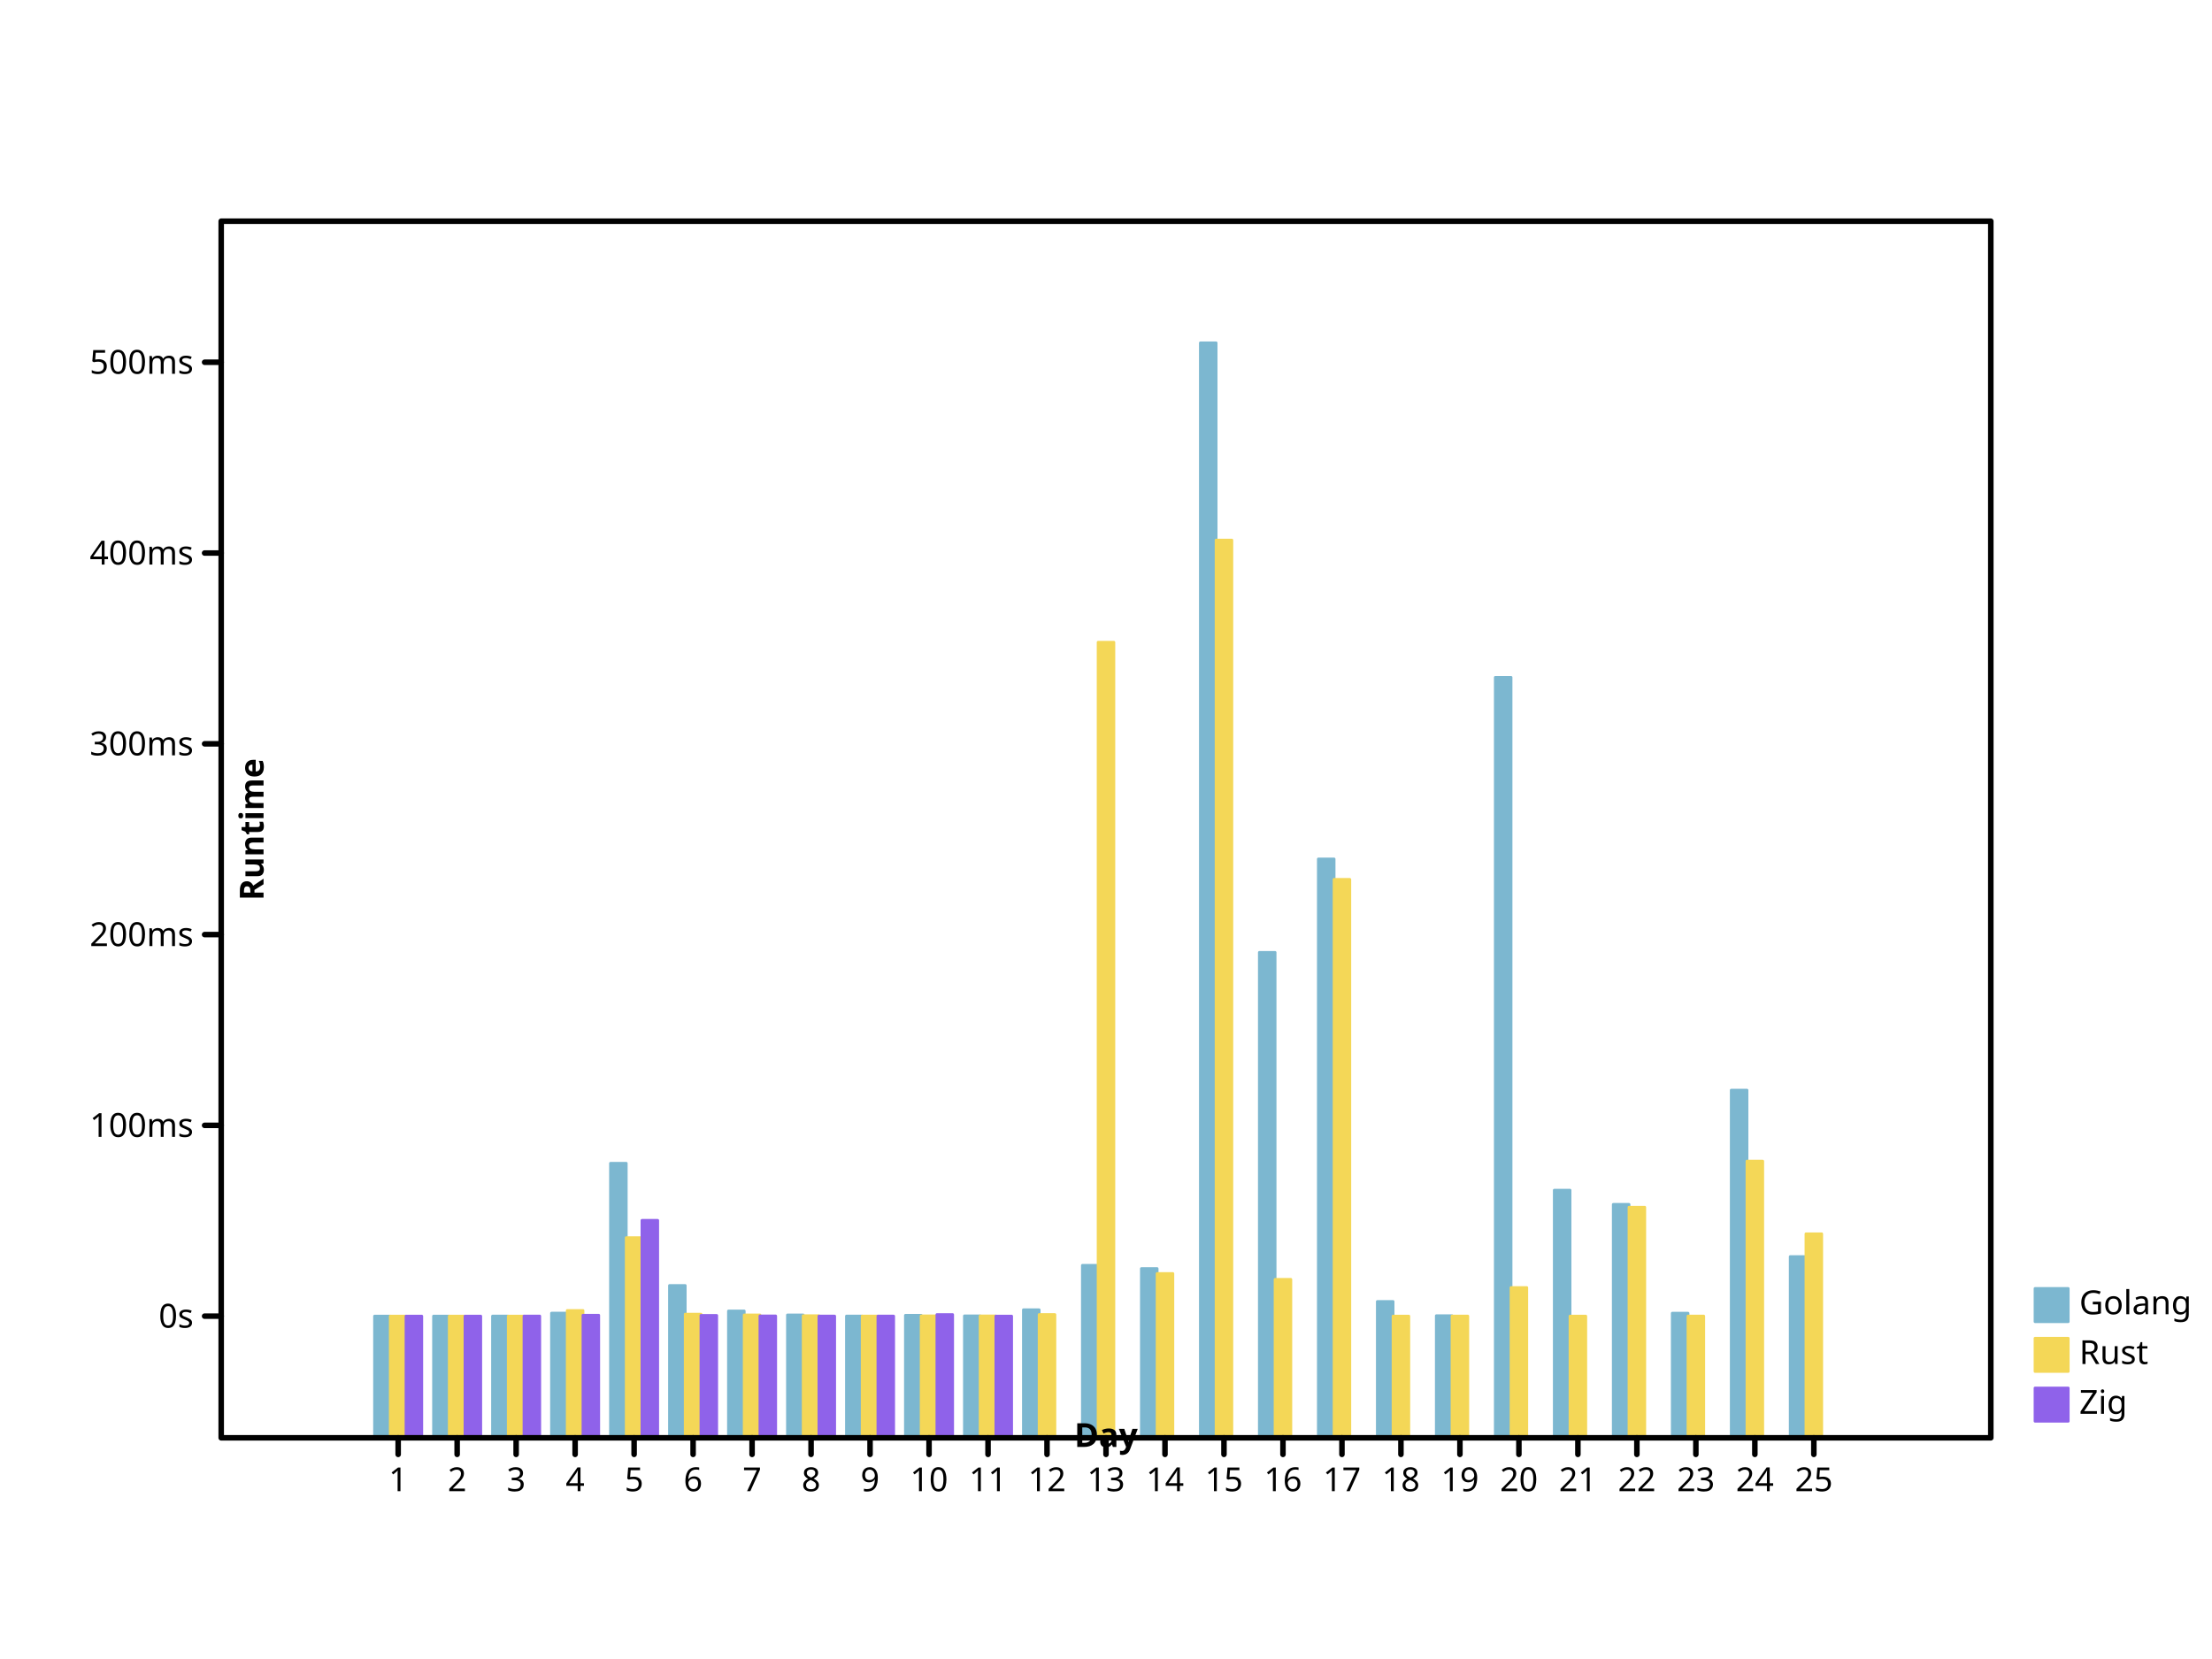
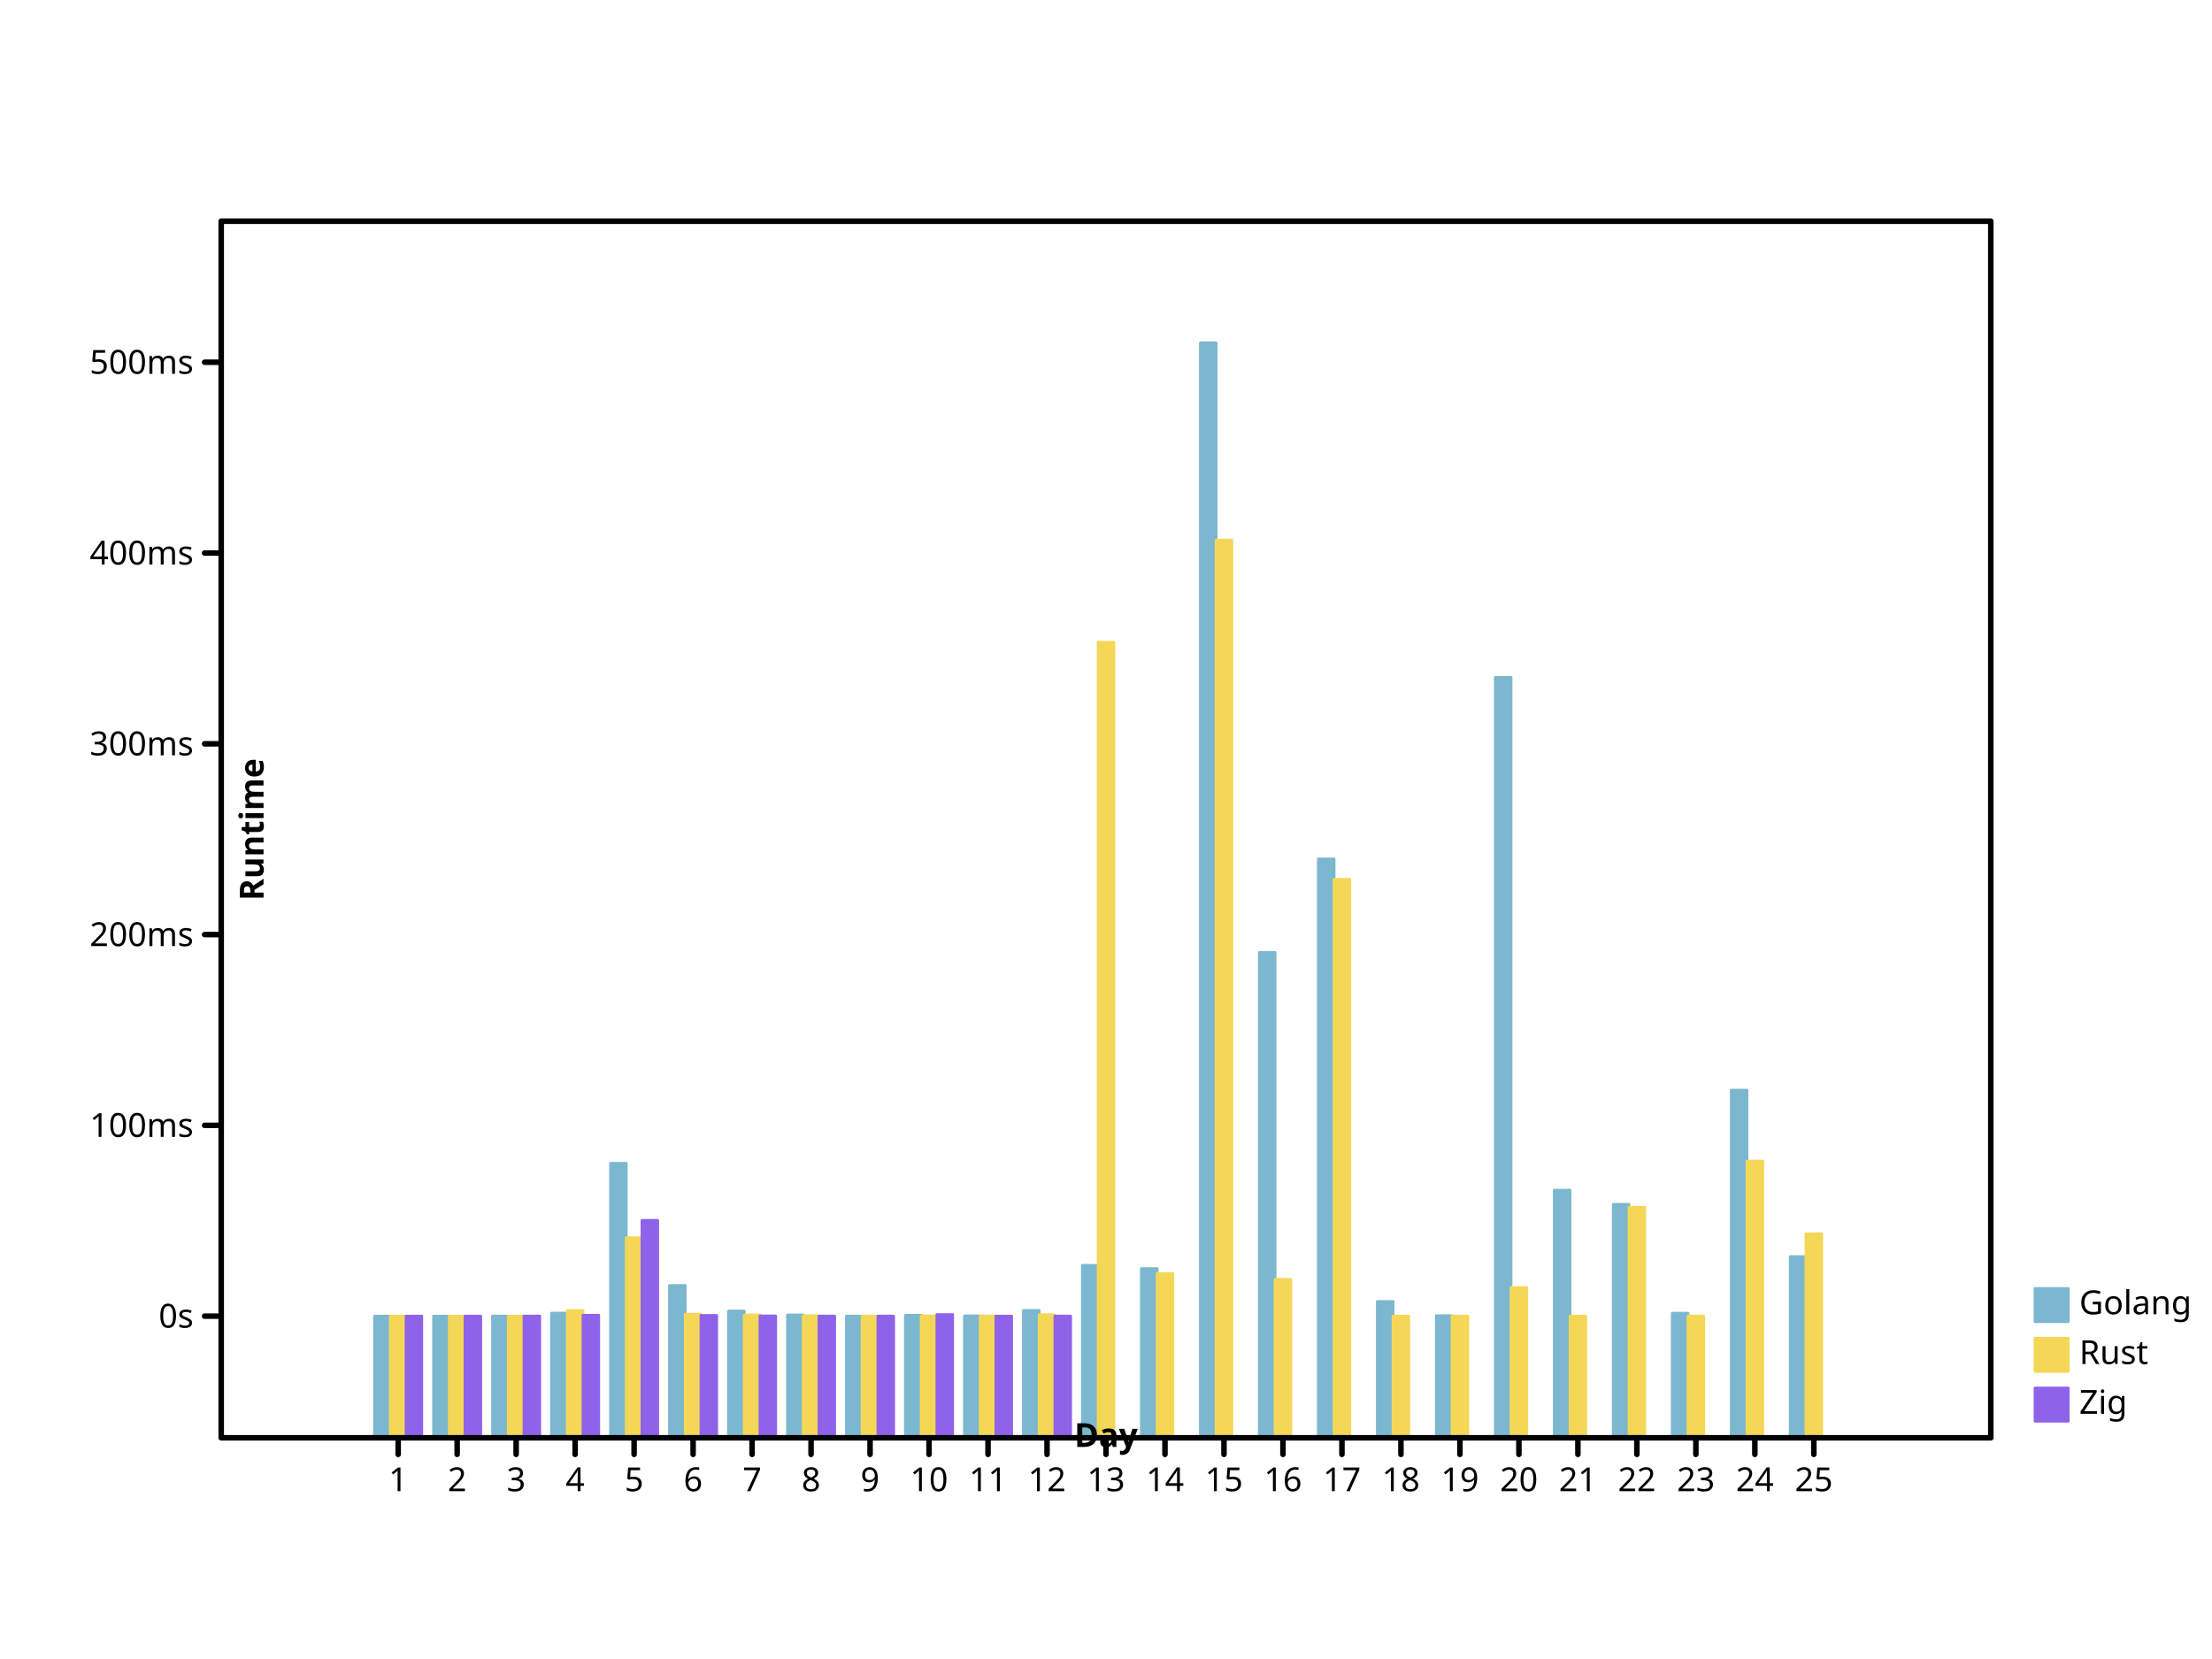
- <svg xmlns="http://www.w3.org/2000/svg" height="600" viewbox="0 0 800 600" preserveAspectRatio="xMidYMid meet" width="800">
+ <svg xmlns="http://www.w3.org/2000/svg" width="800" height="600" viewbox="0 0 800 600" preserveAspectRatio="xMidYMid meet">
  <defs>
-     <marker markerUnits="userSpaceOnUse" markerWidth="2%" markerHeight="2%" id="circle" viewBox="0 0 10 10 " refX="5" refY="5">
-       <circle r="3" fill="none" stroke="black" cx="5" cy="5" />
+     <marker viewBox="0 0 10 10 " refX="5" refY="5" markerUnits="userSpaceOnUse" markerWidth="2%" markerHeight="2%" id="circle">
+       <circle cy="5" r="3" fill="none" stroke="black" cx="5" />
    </marker>
-     <marker refX="5" refY="5" markerUnits="userSpaceOnUse" markerWidth="2%" markerHeight="2%" id="filled-circle" viewBox="0 0 10 10 ">
-       <circle r="3" fill="black" stroke="none" cx="5" cy="5" />
+     <marker markerUnits="userSpaceOnUse" markerWidth="2%" markerHeight="2%" id="filled-circle" viewBox="0 0 10 10 " refX="5" refY="5">
+       <circle fill="black" stroke="none" cx="5" cy="5" r="3" />
    </marker>
    <marker markerWidth="2%" markerHeight="2%" id="square" viewBox="0 0 10 10 " refX="5" refY="5" markerUnits="userSpaceOnUse">
-       <rect width="6" height="6" fill="none" stroke="black" x="2" y="2" />
+       <rect x="2" y="2" width="6" height="6" fill="none" stroke="black" />
    </marker>
-     <marker refY="5" markerUnits="userSpaceOnUse" markerWidth="2%" markerHeight="2%" id="filled-square" viewBox="0 0 10 10 " refX="5">
-       <rect fill="black" stroke="none" x="2" y="2" width="6" height="6" />
+     <marker markerUnits="userSpaceOnUse" markerWidth="2%" markerHeight="2%" id="filled-square" viewBox="0 0 10 10 " refX="5" refY="5">
+       <rect y="2" width="6" height="6" fill="black" stroke="none" x="2" />
    </marker>
  </defs>
-   <g stroke-linecap="round" stroke-linejoin="round" transform="translate(80 520 )scale(1 -1 )" fill="hsl(198, 47%, 65%)" stroke="hsl(198, 47%, 65%)" stroke-width="1px">
-     <rect vector-effect="non-scaling-stroke" x="5.546667e+01" y="0" width="5.688889e+00" height="4.400736e+01" />
-     <rect height="4.401183e+01" vector-effect="non-scaling-stroke" x="7.680000e+01" y="0" width="5.688889e+00" />
-     <rect y="0" width="5.688889e+00" height="4.401923e+01" vector-effect="non-scaling-stroke" x="9.813333e+01" />
+   <g stroke-width="1px" stroke-linecap="round" stroke-linejoin="round" transform="translate(80 520 )scale(1 -1 )" fill="hsl(198, 47%, 65%)" stroke="hsl(198, 47%, 65%)">
+     <rect y="0" width="5.688889e+00" height="4.400736e+01" vector-effect="non-scaling-stroke" x="5.546667e+01" />
+     <rect vector-effect="non-scaling-stroke" x="7.680000e+01" y="0" width="5.688889e+00" height="4.401183e+01" />
+     <rect width="5.688889e+00" height="4.401923e+01" vector-effect="non-scaling-stroke" x="9.813333e+01" y="0" />
    <rect vector-effect="non-scaling-stroke" x="1.194667e+02" y="0" width="5.688889e+00" height="4.508144e+01" />
    <rect y="0" width="5.688889e+00" height="9.928605e+01" vector-effect="non-scaling-stroke" x="1.408000e+02" />
-     <rect x="1.621333e+02" y="0" width="5.688889e+00" height="5.507459e+01" vector-effect="non-scaling-stroke" />
-     <rect x="1.834667e+02" y="0" width="5.688889e+00" height="4.585683e+01" vector-effect="non-scaling-stroke" />
+     <rect vector-effect="non-scaling-stroke" x="1.621333e+02" y="0" width="5.688889e+00" height="5.507459e+01" />
+     <rect vector-effect="non-scaling-stroke" x="1.834667e+02" y="0" width="5.688889e+00" height="4.585683e+01" />
    <rect x="2.048000e+02" y="0" width="5.688889e+00" height="4.442582e+01" vector-effect="non-scaling-stroke" />
-     <rect width="5.688889e+00" height="4.402520e+01" vector-effect="non-scaling-stroke" x="2.261333e+02" y="0" />
-     <rect x="2.474667e+02" y="0" width="5.688889e+00" height="4.429911e+01" vector-effect="non-scaling-stroke" />
-     <rect width="5.688889e+00" height="4.409599e+01" vector-effect="non-scaling-stroke" x="2.688000e+02" y="0" />
-     <rect vector-effect="non-scaling-stroke" x="2.901333e+02" y="0" width="5.688889e+00" height="4.629729e+01" />
+     <rect height="4.402520e+01" vector-effect="non-scaling-stroke" x="2.261333e+02" y="0" width="5.688889e+00" />
+     <rect vector-effect="non-scaling-stroke" x="2.474667e+02" y="0" width="5.688889e+00" height="4.429911e+01" />
+     <rect vector-effect="non-scaling-stroke" x="2.688000e+02" y="0" width="5.688889e+00" height="4.409123e+01" />
+     <rect y="0" width="5.688889e+00" height="4.606371e+01" vector-effect="non-scaling-stroke" x="2.901333e+02" />
    <rect vector-effect="non-scaling-stroke" x="3.114667e+02" y="0" width="5.688889e+00" height="6.236828e+01" />
-     <rect y="0" width="5.688889e+00" height="6.119932e+01" vector-effect="non-scaling-stroke" x="3.328000e+02" />
-     <rect y="0" width="5.688889e+00" height="396" vector-effect="non-scaling-stroke" x="3.541333e+02" />
-     <rect x="3.754667e+02" y="0" width="5.688889e+00" height="1.755511e+02" vector-effect="non-scaling-stroke" />
+     <rect vector-effect="non-scaling-stroke" x="3.328000e+02" y="0" width="5.688889e+00" height="6.119932e+01" />
+     <rect width="5.688889e+00" height="396" vector-effect="non-scaling-stroke" x="3.541333e+02" y="0" />
+     <rect vector-effect="non-scaling-stroke" x="3.754667e+02" y="0" width="5.688889e+00" height="1.755511e+02" />
    <rect height="2.093386e+02" vector-effect="non-scaling-stroke" x="3.968000e+02" y="0" width="5.688889e+00" />
-     <rect x="4.181333e+02" y="0" width="5.688889e+00" height="4.929113e+01" vector-effect="non-scaling-stroke" />
-     <rect vector-effect="non-scaling-stroke" x="4.394667e+02" y="0" width="5.688889e+00" height="4.414785e+01" />
+     <rect width="5.688889e+00" height="4.929113e+01" vector-effect="non-scaling-stroke" x="4.181333e+02" y="0" />
+     <rect y="0" width="5.688889e+00" height="4.414785e+01" vector-effect="non-scaling-stroke" x="4.394667e+02" />
    <rect width="5.688889e+00" height="2.750261e+02" vector-effect="non-scaling-stroke" x="4.608000e+02" y="0" />
-     <rect y="0" width="5.688889e+00" height="8.955761e+01" vector-effect="non-scaling-stroke" x="4.821333e+02" />
-     <rect vector-effect="non-scaling-stroke" x="5.034667e+02" y="0" width="5.688889e+00" height="8.441713e+01" />
-     <rect y="0" width="5.688889e+00" height="4.506076e+01" vector-effect="non-scaling-stroke" x="5.248000e+02" />
-     <rect vector-effect="non-scaling-stroke" x="5.461333e+02" y="0" width="5.688889e+00" height="1.257323e+02" />
-     <rect vector-effect="non-scaling-stroke" x="5.674667e+02" y="0" width="5.688889e+00" height="6.553364e+01" />
+     <rect width="5.688889e+00" height="8.955761e+01" vector-effect="non-scaling-stroke" x="4.821333e+02" y="0" />
+     <rect height="8.441713e+01" vector-effect="non-scaling-stroke" x="5.034667e+02" y="0" width="5.688889e+00" />
+     <rect width="5.688889e+00" height="4.506076e+01" vector-effect="non-scaling-stroke" x="5.248000e+02" y="0" />
+     <rect width="5.688889e+00" height="1.257323e+02" vector-effect="non-scaling-stroke" x="5.461333e+02" y="0" />
+     <rect x="5.674667e+02" y="0" width="5.688889e+00" height="6.553364e+01" vector-effect="non-scaling-stroke" />
  </g>
-   <g stroke-linejoin="round" transform="translate(80 520 )scale(1 -1 )" fill="hsl(49, 88%, 65%)" stroke="hsl(49, 88%, 65%)" stroke-width="1px" stroke-linecap="round">
+   <g fill="hsl(49, 88%, 65%)" stroke="hsl(49, 88%, 65%)" stroke-width="1px" stroke-linecap="round" stroke-linejoin="round" transform="translate(80 520 )scale(1 -1 )">
    <rect x="6.115556e+01" y="0" width="5.688889e+00" height="4.400485e+01" vector-effect="non-scaling-stroke" />
-     <rect height="4.400601e+01" vector-effect="non-scaling-stroke" x="8.248889e+01" y="0" width="5.688889e+00" />
+     <rect y="0" width="5.688889e+00" height="4.400601e+01" vector-effect="non-scaling-stroke" x="8.248889e+01" />
    <rect vector-effect="non-scaling-stroke" x="1.038222e+02" y="0" width="5.688889e+00" height="4.400745e+01" />
-     <rect width="5.688889e+00" height="4.603197e+01" vector-effect="non-scaling-stroke" x="1.251556e+02" y="0" />
-     <rect width="5.688889e+00" height="7.238320e+01" vector-effect="non-scaling-stroke" x="1.464889e+02" y="0" />
-     <rect y="0" width="5.688889e+00" height="4.470749e+01" vector-effect="non-scaling-stroke" x="1.678222e+02" />
-     <rect width="5.688889e+00" height="4.443221e+01" vector-effect="non-scaling-stroke" x="1.891556e+02" y="0" />
-     <rect height="4.414230e+01" vector-effect="non-scaling-stroke" x="2.104889e+02" y="0" width="5.688889e+00" />
-     <rect x="2.318222e+02" y="0" width="5.688889e+00" height="4.403121e+01" vector-effect="non-scaling-stroke" />
-     <rect height="4.407840e+01" vector-effect="non-scaling-stroke" x="2.531556e+02" y="0" width="5.688889e+00" />
+     <rect y="0" width="5.688889e+00" height="4.603197e+01" vector-effect="non-scaling-stroke" x="1.251556e+02" />
+     <rect vector-effect="non-scaling-stroke" x="1.464889e+02" y="0" width="5.688889e+00" height="7.238320e+01" />
+     <rect width="5.688889e+00" height="4.470749e+01" vector-effect="non-scaling-stroke" x="1.678222e+02" y="0" />
+     <rect y="0" width="5.688889e+00" height="4.443221e+01" vector-effect="non-scaling-stroke" x="1.891556e+02" />
+     <rect y="0" width="5.688889e+00" height="4.414230e+01" vector-effect="non-scaling-stroke" x="2.104889e+02" />
+     <rect height="4.403121e+01" vector-effect="non-scaling-stroke" x="2.318222e+02" y="0" width="5.688889e+00" />
+     <rect vector-effect="non-scaling-stroke" x="2.531556e+02" y="0" width="5.688889e+00" height="4.407840e+01" />
    <rect height="4.405680e+01" vector-effect="non-scaling-stroke" x="2.744889e+02" y="0" width="5.688889e+00" />
-     <rect y="0" width="5.688889e+00" height="4.457193e+01" vector-effect="non-scaling-stroke" x="2.958222e+02" />
-     <rect height="2.877209e+02" vector-effect="non-scaling-stroke" x="3.171556e+02" y="0" width="5.688889e+00" />
-     <rect y="0" width="5.688889e+00" height="5.940241e+01" vector-effect="non-scaling-stroke" x="3.384889e+02" />
+     <rect height="4.451826e+01" vector-effect="non-scaling-stroke" x="2.958222e+02" y="0" width="5.688889e+00" />
+     <rect y="0" width="5.688889e+00" height="2.877209e+02" vector-effect="non-scaling-stroke" x="3.171556e+02" />
+     <rect x="3.384889e+02" y="0" width="5.688889e+00" height="5.940241e+01" vector-effect="non-scaling-stroke" />
    <rect vector-effect="non-scaling-stroke" x="3.598222e+02" y="0" width="5.688889e+00" height="3.246641e+02" />
-     <rect x="3.811556e+02" y="0" width="5.688889e+00" height="5.728973e+01" vector-effect="non-scaling-stroke" />
+     <rect width="5.688889e+00" height="5.728973e+01" vector-effect="non-scaling-stroke" x="3.811556e+02" y="0" />
    <rect vector-effect="non-scaling-stroke" x="4.024889e+02" y="0" width="5.688889e+00" height="2.019584e+02" />
-     <rect x="4.238222e+02" y="0" width="5.688889e+00" height="4.400814e+01" vector-effect="non-scaling-stroke" />
+     <rect height="4.400814e+01" vector-effect="non-scaling-stroke" x="4.238222e+02" y="0" width="5.688889e+00" />
    <rect height="4.402601e+01" vector-effect="non-scaling-stroke" x="4.451556e+02" y="0" width="5.688889e+00" />
-     <rect y="0" width="5.688889e+00" height="5.432953e+01" vector-effect="non-scaling-stroke" x="4.664889e+02" />
-     <rect height="4.400209e+01" vector-effect="non-scaling-stroke" x="4.878222e+02" y="0" width="5.688889e+00" />
-     <rect height="8.339240e+01" vector-effect="non-scaling-stroke" x="5.091556e+02" y="0" width="5.688889e+00" />
-     <rect vector-effect="non-scaling-stroke" x="5.304889e+02" y="0" width="5.688889e+00" height="4.401965e+01" />
-     <rect width="5.688889e+00" height="1.000582e+02" vector-effect="non-scaling-stroke" x="5.518222e+02" y="0" />
-     <rect vector-effect="non-scaling-stroke" x="5.731556e+02" y="0" width="5.688889e+00" height="7.376762e+01" />
+     <rect vector-effect="non-scaling-stroke" x="4.664889e+02" y="0" width="5.688889e+00" height="5.432953e+01" />
+     <rect x="4.878222e+02" y="0" width="5.688889e+00" height="4.400209e+01" vector-effect="non-scaling-stroke" />
+     <rect vector-effect="non-scaling-stroke" x="5.091556e+02" y="0" width="5.688889e+00" height="8.339240e+01" />
+     <rect y="0" width="5.688889e+00" height="4.401965e+01" vector-effect="non-scaling-stroke" x="5.304889e+02" />
+     <rect y="0" width="5.688889e+00" height="1.000582e+02" vector-effect="non-scaling-stroke" x="5.518222e+02" />
+     <rect y="0" width="5.688889e+00" height="7.376762e+01" vector-effect="non-scaling-stroke" x="5.731556e+02" />
  </g>
  <g transform="translate(80 520 )scale(1 -1 )" fill="hsl(260, 76%, 65%)" stroke="hsl(260, 76%, 65%)" stroke-width="1px" stroke-linecap="round" stroke-linejoin="round">
-     <rect height="4.400203e+01" vector-effect="non-scaling-stroke" x="6.684444e+01" y="0" width="5.688889e+00" />
+     <rect vector-effect="non-scaling-stroke" x="6.684444e+01" y="0" width="5.688889e+00" height="4.400203e+01" />
    <rect vector-effect="non-scaling-stroke" x="8.817778e+01" y="0" width="5.688889e+00" height="4.400262e+01" />
-     <rect y="0" width="5.688889e+00" height="4.403213e+01" vector-effect="non-scaling-stroke" x="1.095111e+02" />
-     <rect y="0" width="5.688889e+00" height="4.432983e+01" vector-effect="non-scaling-stroke" x="1.308444e+02" />
-     <rect vector-effect="non-scaling-stroke" x="1.521778e+02" y="0" width="5.688889e+00" height="7.863671e+01" />
-     <rect width="5.688889e+00" height="4.425127e+01" vector-effect="non-scaling-stroke" x="1.735111e+02" y="0" />
-     <rect width="5.688889e+00" height="4.406593e+01" vector-effect="non-scaling-stroke" x="1.948444e+02" y="0" />
-     <rect height="4.401298e+01" vector-effect="non-scaling-stroke" x="2.161778e+02" y="0" width="5.688889e+00" />
-     <rect height="4.401278e+01" vector-effect="non-scaling-stroke" x="2.375111e+02" y="0" width="5.688889e+00" />
-     <rect width="5.688889e+00" height="4.456207e+01" vector-effect="non-scaling-stroke" x="2.588444e+02" y="0" />
+     <rect x="1.095111e+02" y="0" width="5.688889e+00" height="4.403213e+01" vector-effect="non-scaling-stroke" />
+     <rect vector-effect="non-scaling-stroke" x="1.308444e+02" y="0" width="5.688889e+00" height="4.432983e+01" />
+     <rect x="1.521778e+02" y="0" width="5.688889e+00" height="7.863671e+01" vector-effect="non-scaling-stroke" />
+     <rect vector-effect="non-scaling-stroke" x="1.735111e+02" y="0" width="5.688889e+00" height="4.425127e+01" />
+     <rect x="1.948444e+02" y="0" width="5.688889e+00" height="4.406593e+01" vector-effect="non-scaling-stroke" />
+     <rect x="2.161778e+02" y="0" width="5.688889e+00" height="4.401298e+01" vector-effect="non-scaling-stroke" />
+     <rect width="5.688889e+00" height="4.401278e+01" vector-effect="non-scaling-stroke" x="2.375111e+02" y="0" />
+     <rect x="2.588444e+02" y="0" width="5.688889e+00" height="4.456207e+01" vector-effect="non-scaling-stroke" />
    <rect vector-effect="non-scaling-stroke" x="2.801778e+02" y="0" width="5.688889e+00" height="4.400721e+01" />
+     <rect height="4.403017e+01" vector-effect="non-scaling-stroke" x="3.015111e+02" y="0" width="5.688889e+00" />
  </g>
-   <g font-style="normal" font-weight="normal" stroke-width="1px" stroke-linejoin="round" dominant-baseline="hanging" font-size="12px" stroke-linecap="round" font-family="sans-serif" text-anchor="start" fill="hsl(198, 47%, 65%)" stroke="hsl(198, 47%, 65%)">
-     <rect vector-effect="non-scaling-stroke" x="736" y="466" width="12" height="12" />
-     <g fill="black" stroke="black">
-       <text x="752" y="466" dominant-baseline="hanging" stroke="none" vector-effect="non-scaling-stroke">Golang</text>
+   <g stroke="hsl(198, 47%, 65%)" font-style="normal" stroke-width="1px" dominant-baseline="hanging" font-size="12px" font-weight="normal" fill="hsl(198, 47%, 65%)" text-anchor="start" stroke-linecap="round" stroke-linejoin="round" font-family="sans-serif">
+     <rect y="466" width="12" height="12" vector-effect="non-scaling-stroke" x="736" />
+     <g stroke="black" fill="black">
+       <text stroke="none" vector-effect="non-scaling-stroke" x="752" y="466" dominant-baseline="hanging">Golang</text>
    </g>
-     <g font-style="normal" font-weight="normal" fill="hsl(49, 88%, 65%)" dominant-baseline="hanging" font-size="12px" font-family="sans-serif" text-anchor="start" stroke-width="1px" stroke="hsl(49, 88%, 65%)" stroke-linecap="round" stroke-linejoin="round">
+     <g font-size="12px" font-style="normal" font-weight="normal" stroke-width="1px" stroke-linecap="round" stroke-linejoin="round" font-family="sans-serif" stroke="hsl(49, 88%, 65%)" dominant-baseline="hanging" text-anchor="start" fill="hsl(49, 88%, 65%)">
      <rect vector-effect="non-scaling-stroke" x="736" y="484" width="12" height="12" />
-       <g stroke="black" fill="black">
-         <text y="484" dominant-baseline="hanging" stroke="none" vector-effect="non-scaling-stroke" x="752">Rust</text>
+       <g fill="black" stroke="black">
+         <text stroke="none" vector-effect="non-scaling-stroke" x="752" y="484" dominant-baseline="hanging">Rust</text>
      </g>
-       <g dominant-baseline="hanging" font-size="12px" stroke-linecap="round" text-anchor="start" fill="hsl(260, 76%, 65%)" stroke="hsl(260, 76%, 65%)" stroke-linejoin="round" font-family="sans-serif" stroke-width="1px" font-style="normal" font-weight="normal">
-         <rect height="12" vector-effect="non-scaling-stroke" x="736" y="502" width="12" />
-         <g fill="black" stroke="black">
-           <text x="752" y="502" dominant-baseline="hanging" stroke="none" vector-effect="non-scaling-stroke">Zig</text>
-           <g font-style="normal" font-family="sans-serif" text-anchor="start" stroke-width="2px" font-size="12px" font-weight="normal" stroke-linecap="round" fill="none" stroke-linejoin="round" dominant-baseline="hanging">
-             <rect height="440" vector-effect="non-scaling-stroke" x="80" y="80" width="640" />
+       <g stroke-linejoin="round" font-family="sans-serif" font-weight="normal" fill="hsl(260, 76%, 65%)" stroke-width="1px" stroke="hsl(260, 76%, 65%)" stroke-linecap="round" font-style="normal" text-anchor="start" dominant-baseline="hanging" font-size="12px">
+         <rect vector-effect="non-scaling-stroke" x="736" y="502" width="12" height="12" />
+         <g stroke="black" fill="black">
+           <text dominant-baseline="hanging" stroke="none" vector-effect="non-scaling-stroke" x="752" y="502">Zig</text>
+           <g text-anchor="start" dominant-baseline="hanging" stroke-width="2px" stroke-linejoin="round" fill="none" stroke-linecap="round" font-size="12px" font-weight="normal" font-family="sans-serif" font-style="normal">
+             <rect vector-effect="non-scaling-stroke" x="80" y="80" width="640" height="440" />
          </g>
-           <g stroke-width="2px" font-size="12px" text-anchor="start" transform="translate(80 520 )scale(1 -1 )" stroke-linecap="round" font-weight="normal" font-style="normal" stroke-linejoin="round" font-family="sans-serif" dominant-baseline="hanging" fill="none" stroke="black">
-             <path vector-effect="non-scaling-stroke" d="M64,0 L64,-6 M8.533333e+01,0 L8.533333e+01,-6 M1.066667e+02,0 L1.066667e+02,-6 M128,0 L128,-6 M1.493333e+02,0 L1.493333e+02,-6 M1.706667e+02,0 L1.706667e+02,-6 M192,0 L192,-6 M2.133333e+02,0 L2.133333e+02,-6 M2.346667e+02,0 L2.346667e+02,-6 M256,0 L256,-6 M2.773333e+02,0 L2.773333e+02,-6 M2.986667e+02,0 L2.986667e+02,-6 M320,0 L320,-6 M3.413333e+02,0 L3.413333e+02,-6 M3.626667e+02,0 L3.626667e+02,-6 M384,0 L384,-6 M4.053333e+02,0 L4.053333e+02,-6 M4.266667e+02,0 L4.266667e+02,-6 M448,0 L448,-6 M4.693333e+02,0 L4.693333e+02,-6 M4.906667e+02,0 L4.906667e+02,-6 M512,0 L512,-6 M5.333333e+02,0 L5.333333e+02,-6 M5.546667e+02,0 L5.546667e+02,-6 M576,0 L576,-6 " />
+           <g font-family="sans-serif" dominant-baseline="hanging" transform="translate(80 520 )scale(1 -1 )" stroke="black" fill="none" stroke-width="2px" stroke-linecap="round" text-anchor="start" font-weight="normal" stroke-linejoin="round" font-size="12px" font-style="normal">
+             <path d="M64,0 L64,-6 M8.533333e+01,0 L8.533333e+01,-6 M1.066667e+02,0 L1.066667e+02,-6 M128,0 L128,-6 M1.493333e+02,0 L1.493333e+02,-6 M1.706667e+02,0 L1.706667e+02,-6 M192,0 L192,-6 M2.133333e+02,0 L2.133333e+02,-6 M2.346667e+02,0 L2.346667e+02,-6 M256,0 L256,-6 M2.773333e+02,0 L2.773333e+02,-6 M2.986667e+02,0 L2.986667e+02,-6 M320,0 L320,-6 M3.413333e+02,0 L3.413333e+02,-6 M3.626667e+02,0 L3.626667e+02,-6 M384,0 L384,-6 M4.053333e+02,0 L4.053333e+02,-6 M4.266667e+02,0 L4.266667e+02,-6 M448,0 L448,-6 M4.693333e+02,0 L4.693333e+02,-6 M4.906667e+02,0 L4.906667e+02,-6 M512,0 L512,-6 M5.333333e+02,0 L5.333333e+02,-6 M5.546667e+02,0 L5.546667e+02,-6 M576,0 L576,-6 " vector-effect="non-scaling-stroke" />
          </g>
-           <g stroke="black" stroke-linecap="round" font-size="12px" stroke-linejoin="round" transform="translate(80 520 )scale(1 1 )" font-family="sans-serif" text-anchor="middle" dominant-baseline="hanging" fill="black" font-weight="normal" stroke-width="2px" font-style="normal">
-             <text stroke="none" vector-effect="non-scaling-stroke" x="64" y="10" dominant-baseline="hanging">1</text>
+           <g fill="black" stroke-linejoin="round" font-size="12px" dominant-baseline="hanging" stroke="black" font-style="normal" font-weight="normal" font-family="sans-serif" text-anchor="middle" transform="translate(80 520 )scale(1 1 )" stroke-width="2px" stroke-linecap="round">
+             <text dominant-baseline="hanging" stroke="none" vector-effect="non-scaling-stroke" x="64" y="10">1</text>
            <text stroke="none" vector-effect="non-scaling-stroke" x="8.533333e+01" y="10" dominant-baseline="hanging">2</text>
-             <text stroke="none" vector-effect="non-scaling-stroke" x="1.066667e+02" y="10" dominant-baseline="hanging">3</text>
+             <text y="10" dominant-baseline="hanging" stroke="none" vector-effect="non-scaling-stroke" x="1.066667e+02">3</text>
            <text stroke="none" vector-effect="non-scaling-stroke" x="128" y="10" dominant-baseline="hanging">4</text>
-             <text stroke="none" vector-effect="non-scaling-stroke" x="1.493333e+02" y="10" dominant-baseline="hanging">5</text>
-             <text y="10" dominant-baseline="hanging" stroke="none" vector-effect="non-scaling-stroke" x="1.706667e+02">6</text>
-             <text x="192" y="10" dominant-baseline="hanging" stroke="none" vector-effect="non-scaling-stroke">7</text>
-             <text vector-effect="non-scaling-stroke" x="2.133333e+02" y="10" dominant-baseline="hanging" stroke="none">8</text>
-             <text vector-effect="non-scaling-stroke" x="2.346667e+02" y="10" dominant-baseline="hanging" stroke="none">9</text>
-             <text x="256" y="10" dominant-baseline="hanging" stroke="none" vector-effect="non-scaling-stroke">10</text>
+             <text y="10" dominant-baseline="hanging" stroke="none" vector-effect="non-scaling-stroke" x="1.493333e+02">5</text>
+             <text vector-effect="non-scaling-stroke" x="1.706667e+02" y="10" dominant-baseline="hanging" stroke="none">6</text>
+             <text stroke="none" vector-effect="non-scaling-stroke" x="192" y="10" dominant-baseline="hanging">7</text>
+             <text y="10" dominant-baseline="hanging" stroke="none" vector-effect="non-scaling-stroke" x="2.133333e+02">8</text>
+             <text dominant-baseline="hanging" stroke="none" vector-effect="non-scaling-stroke" x="2.346667e+02" y="10">9</text>
+             <text stroke="none" vector-effect="non-scaling-stroke" x="256" y="10" dominant-baseline="hanging">10</text>
            <text dominant-baseline="hanging" stroke="none" vector-effect="non-scaling-stroke" x="2.773333e+02" y="10">11</text>
            <text dominant-baseline="hanging" stroke="none" vector-effect="non-scaling-stroke" x="2.986667e+02" y="10">12</text>
            <text x="320" y="10" dominant-baseline="hanging" stroke="none" vector-effect="non-scaling-stroke">13</text>
-             <text dominant-baseline="hanging" stroke="none" vector-effect="non-scaling-stroke" x="3.413333e+02" y="10">14</text>
-             <text vector-effect="non-scaling-stroke" x="3.626667e+02" y="10" dominant-baseline="hanging" stroke="none">15</text>
-             <text stroke="none" vector-effect="non-scaling-stroke" x="384" y="10" dominant-baseline="hanging">16</text>
+             <text vector-effect="non-scaling-stroke" x="3.413333e+02" y="10" dominant-baseline="hanging" stroke="none">14</text>
+             <text stroke="none" vector-effect="non-scaling-stroke" x="3.626667e+02" y="10" dominant-baseline="hanging">15</text>
+             <text x="384" y="10" dominant-baseline="hanging" stroke="none" vector-effect="non-scaling-stroke">16</text>
            <text dominant-baseline="hanging" stroke="none" vector-effect="non-scaling-stroke" x="4.053333e+02" y="10">17</text>
            <text stroke="none" vector-effect="non-scaling-stroke" x="4.266667e+02" y="10" dominant-baseline="hanging">18</text>
-             <text vector-effect="non-scaling-stroke" x="448" y="10" dominant-baseline="hanging" stroke="none">19</text>
-             <text vector-effect="non-scaling-stroke" x="4.693333e+02" y="10" dominant-baseline="hanging" stroke="none">20</text>
+             <text stroke="none" vector-effect="non-scaling-stroke" x="448" y="10" dominant-baseline="hanging">19</text>
+             <text dominant-baseline="hanging" stroke="none" vector-effect="non-scaling-stroke" x="4.693333e+02" y="10">20</text>
            <text stroke="none" vector-effect="non-scaling-stroke" x="4.906667e+02" y="10" dominant-baseline="hanging">21</text>
-             <text x="512" y="10" dominant-baseline="hanging" stroke="none" vector-effect="non-scaling-stroke">22</text>
-             <text vector-effect="non-scaling-stroke" x="5.333333e+02" y="10" dominant-baseline="hanging" stroke="none">23</text>
-             <text x="5.546667e+02" y="10" dominant-baseline="hanging" stroke="none" vector-effect="non-scaling-stroke">24</text>
-             <text stroke="none" vector-effect="non-scaling-stroke" x="576" y="10" dominant-baseline="hanging">25</text>
+             <text stroke="none" vector-effect="non-scaling-stroke" x="512" y="10" dominant-baseline="hanging">22</text>
+             <text dominant-baseline="hanging" stroke="none" vector-effect="non-scaling-stroke" x="5.333333e+02" y="10">23</text>
+             <text dominant-baseline="hanging" stroke="none" vector-effect="non-scaling-stroke" x="5.546667e+02" y="10">24</text>
+             <text vector-effect="non-scaling-stroke" x="576" y="10" dominant-baseline="hanging" stroke="none">25</text>
          </g>
-           <g fill="black" text-anchor="middle" dominant-baseline="baseline" stroke-width="2px" transform="translate(80 520 )scale(1 1 )rotate(0 0 0 )" stroke-linecap="round" stroke-linejoin="round" font-family="sans-serif" font-size="12px" font-style="normal" font-weight="bold" stroke="black">
-             <text stroke="none" vector-effect="non-scaling-stroke" x="320" y="-6" dominant-baseline="baseline">Day</text>
+           <g transform="translate(80 520 )scale(1 1 )rotate(0 0 0 )" stroke="black" font-family="sans-serif" font-style="normal" font-weight="bold" fill="black" stroke-linecap="round" text-anchor="middle" stroke-linejoin="round" font-size="12px" stroke-width="2px" dominant-baseline="baseline">
+             <text dominant-baseline="baseline" stroke="none" vector-effect="non-scaling-stroke" x="320" y="-6">Day</text>
          </g>
-           <g font-size="12px" font-style="normal" dominant-baseline="baseline" fill="black" stroke="black" stroke-linecap="round" font-family="sans-serif" stroke-width="2px" font-weight="bold" transform="translate(80 520 )scale(1 -1 )" stroke-linejoin="round" text-anchor="middle">
+           <g text-anchor="middle" stroke-linecap="round" font-family="sans-serif" font-style="normal" stroke-width="2px" fill="black" transform="translate(80 520 )scale(1 -1 )" dominant-baseline="baseline" stroke="black" stroke-linejoin="round" font-size="12px" font-weight="bold">
            <path d="M0,44 L-6,44 M0,1.129973e+02 L-6,1.129973e+02 M0,1.819945e+02 L-6,1.819945e+02 M0,2.509918e+02 L-6,2.509918e+02 M0,3.199891e+02 L-6,3.199891e+02 M0,3.889863e+02 L-6,3.889863e+02 " vector-effect="non-scaling-stroke" />
          </g>
-           <g font-family="sans-serif" stroke-width="2px" font-size="12px" font-weight="normal" stroke-linejoin="round" text-anchor="end" dominant-baseline="middle" transform="translate(80 520 )scale(1 1 )" font-style="normal" fill="black" stroke="black" stroke-linecap="round">
-             <text y="-44" dominant-baseline="middle" stroke="none" vector-effect="non-scaling-stroke" x="-10">0s</text>
-             <text stroke="none" vector-effect="non-scaling-stroke" x="-10" y="-1.129973e+02" dominant-baseline="middle">100ms</text>
-             <text vector-effect="non-scaling-stroke" x="-10" y="-1.819945e+02" dominant-baseline="middle" stroke="none">200ms</text>
-             <text dominant-baseline="middle" stroke="none" vector-effect="non-scaling-stroke" x="-10" y="-2.509918e+02">300ms</text>
-             <text y="-3.199891e+02" dominant-baseline="middle" stroke="none" vector-effect="non-scaling-stroke" x="-10">400ms</text>
-             <text x="-10" y="-3.889863e+02" dominant-baseline="middle" stroke="none" vector-effect="non-scaling-stroke">500ms</text>
+           <g stroke-linecap="round" stroke-linejoin="round" font-family="sans-serif" font-style="normal" text-anchor="end" dominant-baseline="middle" transform="translate(80 520 )scale(1 1 )" stroke="black" font-weight="normal" fill="black" stroke-width="2px" font-size="12px">
+             <text dominant-baseline="middle" stroke="none" vector-effect="non-scaling-stroke" x="-10" y="-44">0s</text>
+             <text x="-10" y="-1.129973e+02" dominant-baseline="middle" stroke="none" vector-effect="non-scaling-stroke">100ms</text>
+             <text y="-1.819945e+02" dominant-baseline="middle" stroke="none" vector-effect="non-scaling-stroke" x="-10">200ms</text>
+             <text x="-10" y="-2.509918e+02" dominant-baseline="middle" stroke="none" vector-effect="non-scaling-stroke">300ms</text>
+             <text stroke="none" vector-effect="non-scaling-stroke" x="-10" y="-3.199891e+02" dominant-baseline="middle">400ms</text>
+             <text stroke="none" vector-effect="non-scaling-stroke" x="-10" y="-3.889863e+02" dominant-baseline="middle">500ms</text>
          </g>
-           <g font-size="12px" font-weight="bold" text-anchor="middle" dominant-baseline="hanging" stroke-linecap="round" font-family="sans-serif" stroke-width="2px" font-style="normal" transform="translate(80 520 )scale(1 1 )rotate(-90 0 0 )" fill="black" stroke="black" stroke-linejoin="round">
-             <text stroke="none" vector-effect="non-scaling-stroke" x="220" y="6" dominant-baseline="hanging">Runtime</text>
+           <g dominant-baseline="hanging" transform="translate(80 520 )scale(1 1 )rotate(-90 0 0 )" stroke-linejoin="round" font-family="sans-serif" font-size="12px" stroke-width="2px" text-anchor="middle" stroke="black" font-style="normal" font-weight="bold" fill="black" stroke-linecap="round">
+             <text x="220" y="6" dominant-baseline="hanging" stroke="none" vector-effect="non-scaling-stroke">Runtime</text>
          </g>
        </g>
      </g>
    </g>
  </g>
</svg>
